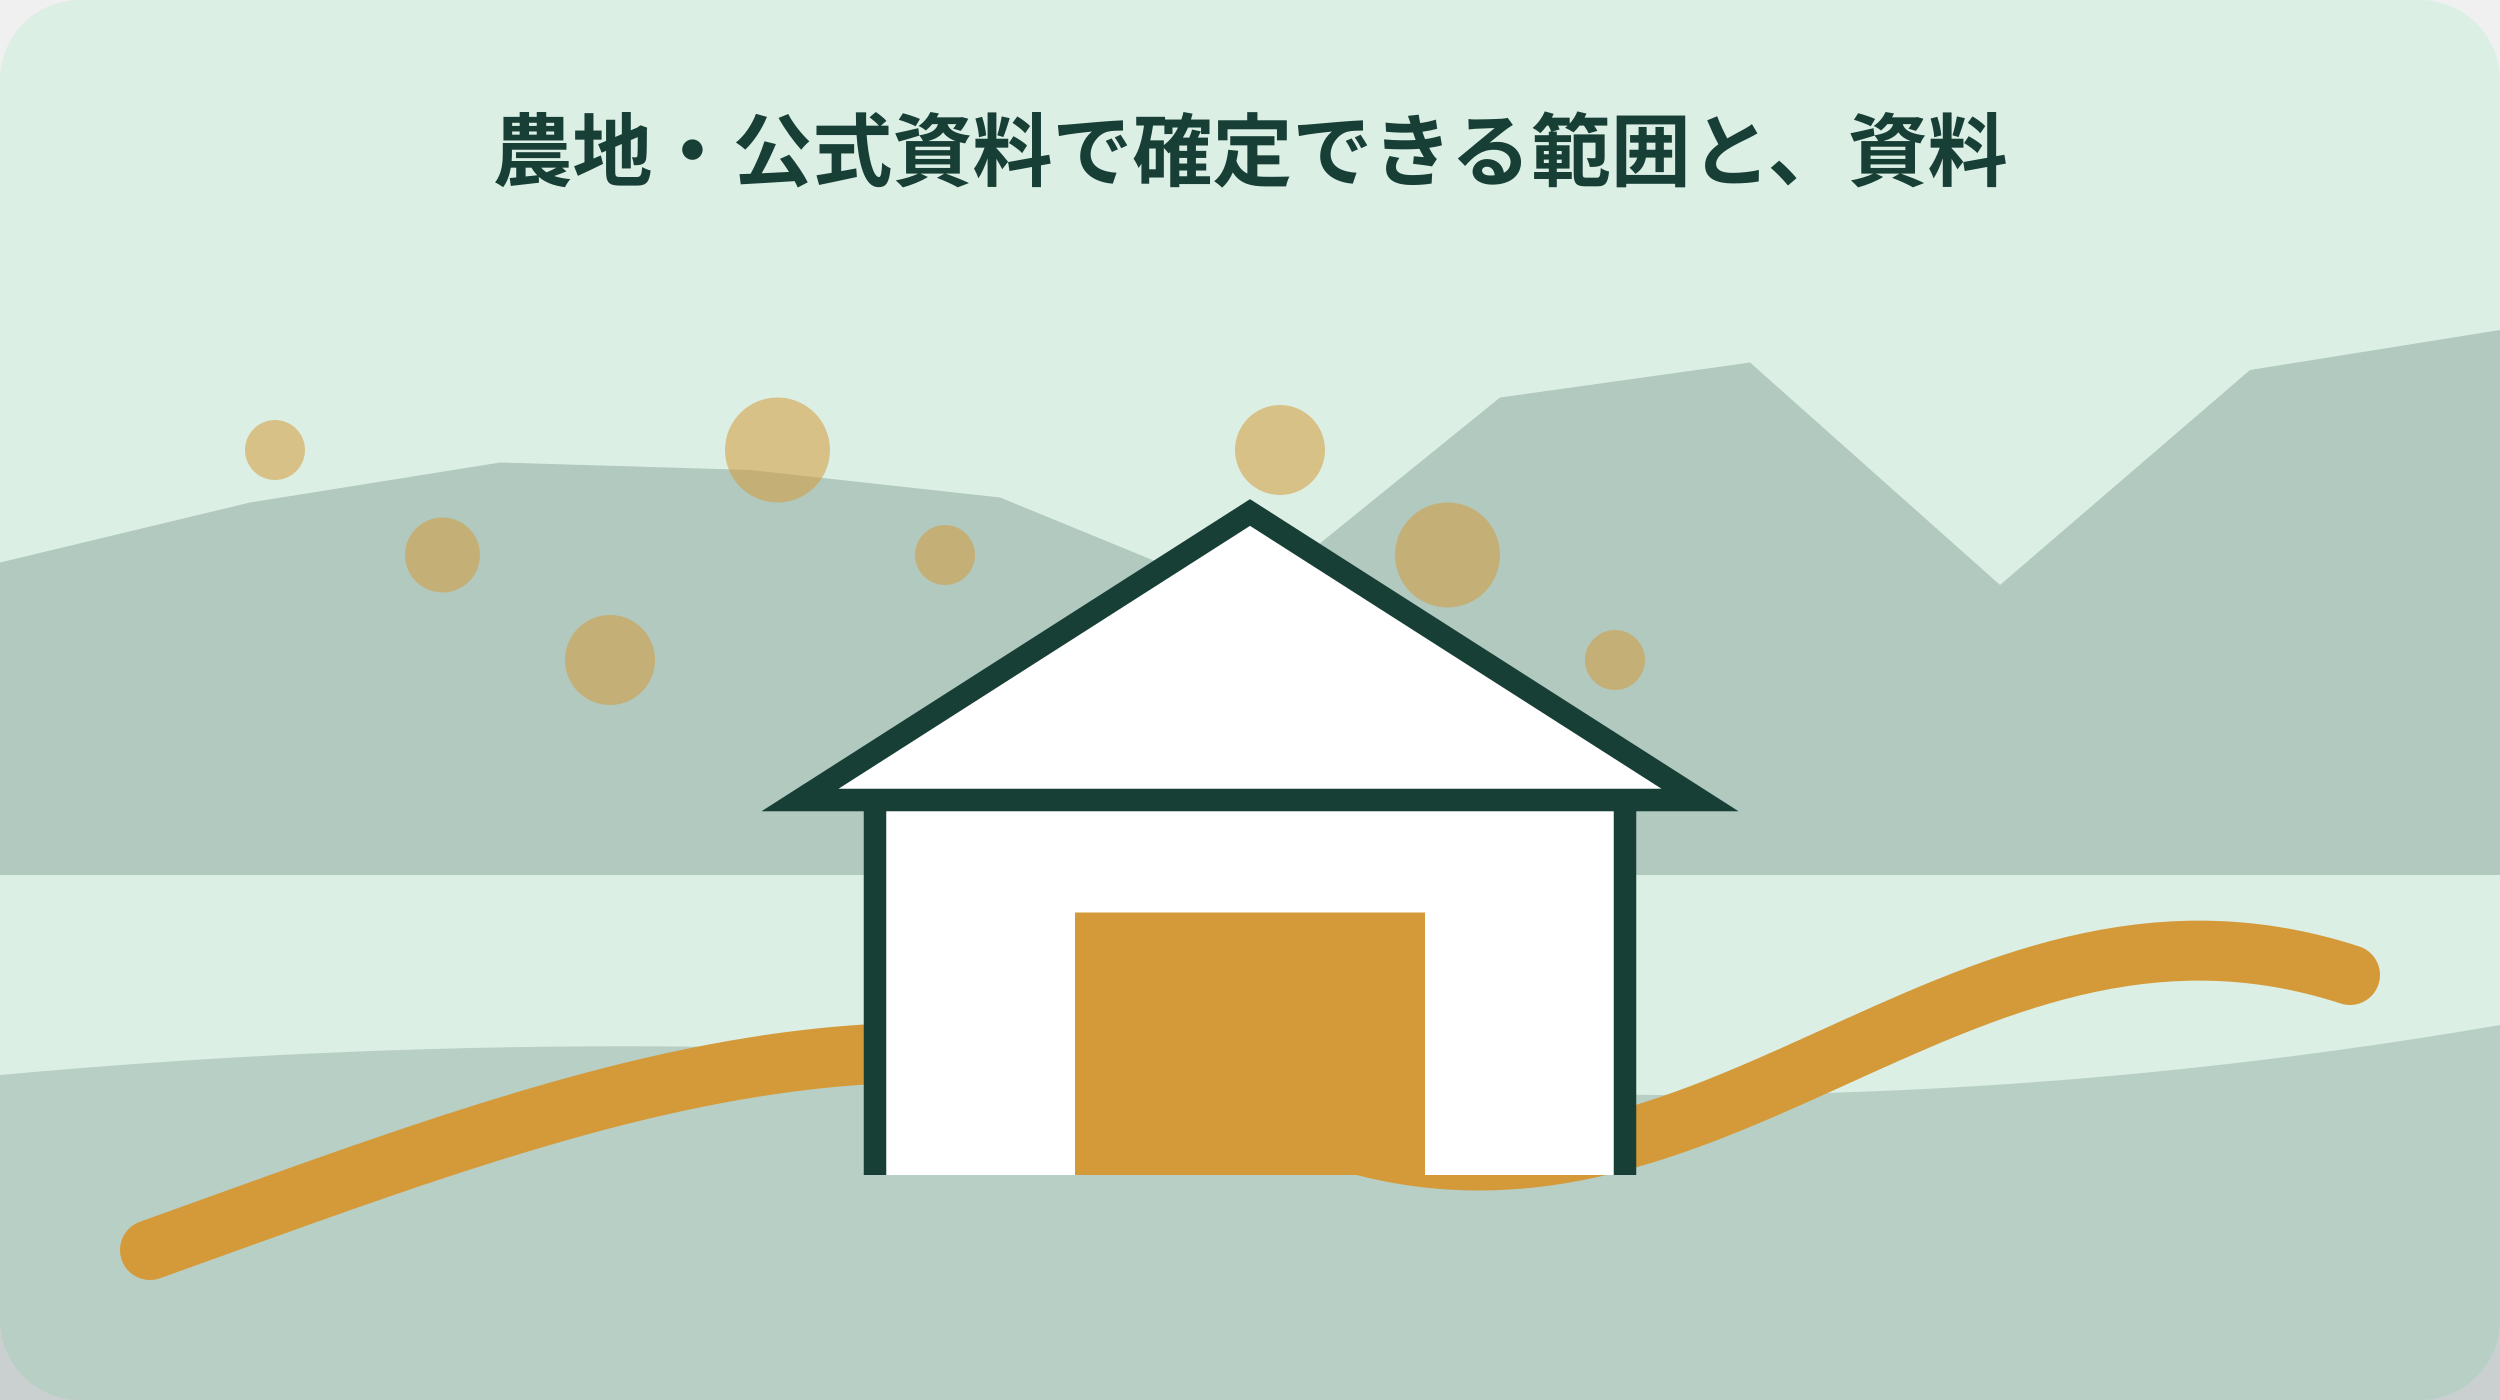
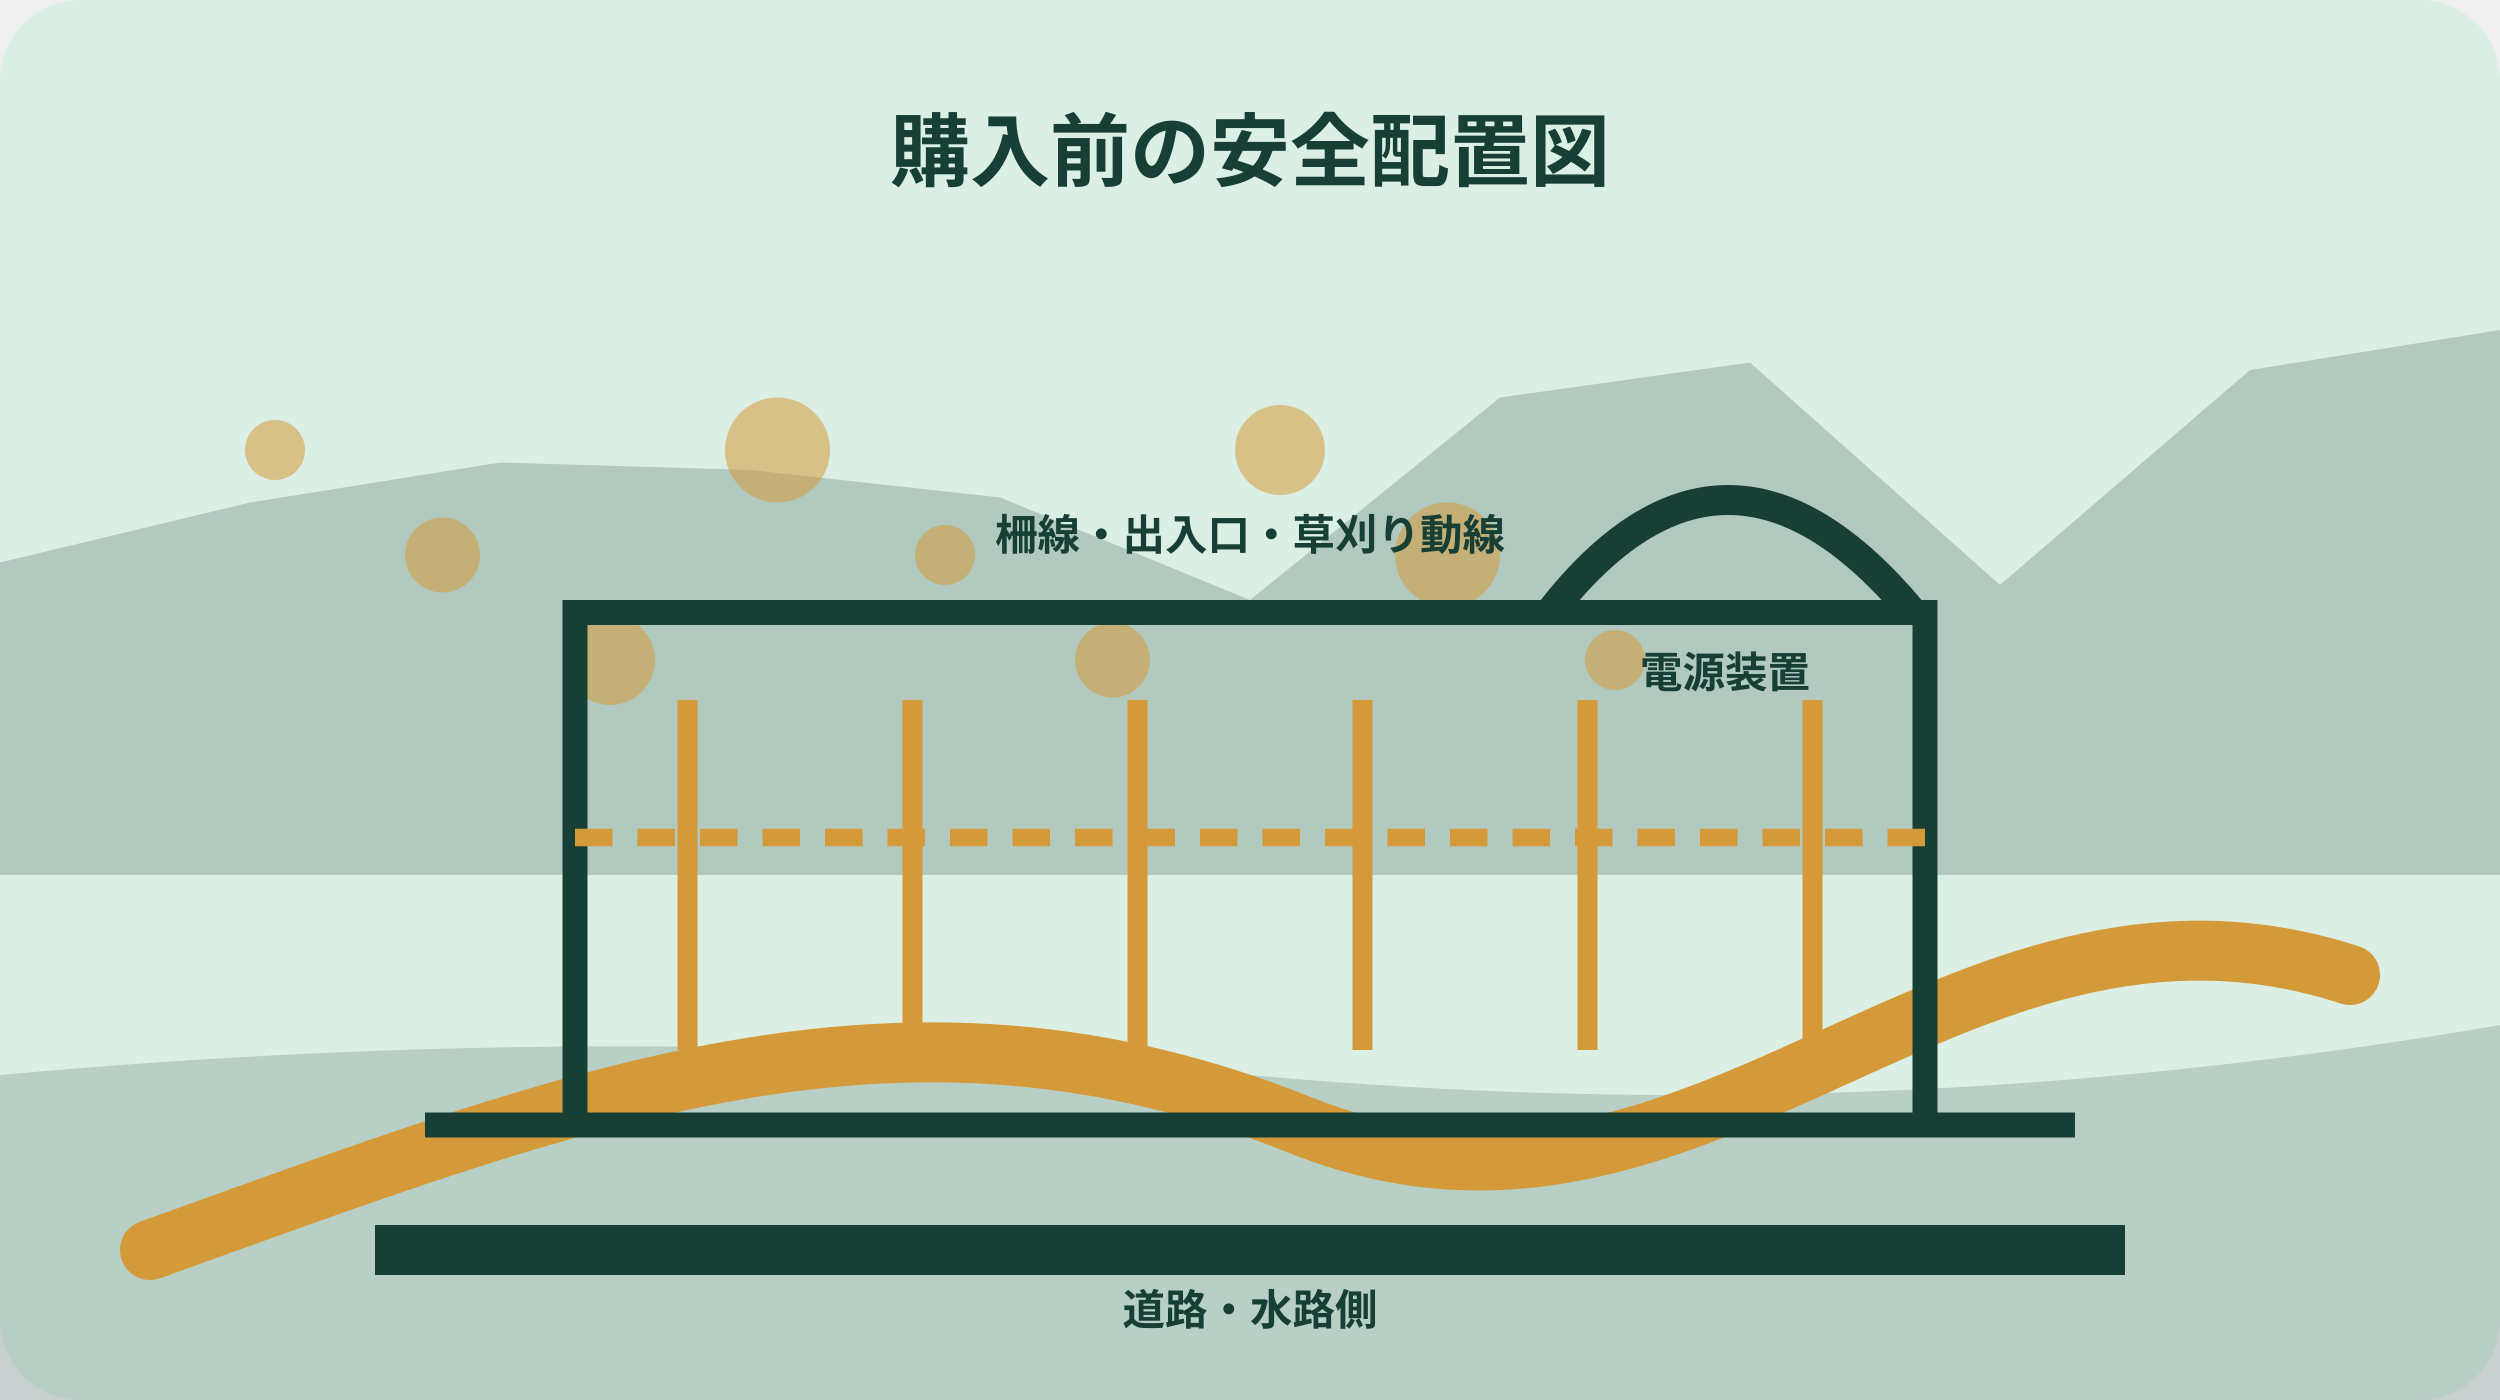
<svg xmlns="http://www.w3.org/2000/svg" width="1000" height="560" viewBox="0 0 1000 560" role="img" aria-labelledby="title desc" data-illustration="mori-editorial" data-topic-id="172" data-scene-index="1">
  <rect width="1000" height="560" rx="32" fill="#dcefe5" />
  <polygon points="0,225 100,201 200,185 300,188 400,199 500,240 600,159 700,145 800,234 900,148 1000,132 1000,350 0,350" fill="#173f36" opacity=".22" />
  <path d="M0 430 Q250 407 500 430 T1000 410 V560 H0Z" fill="#173f36" opacity=".18" />
  <path d="M60 500 C230 439 360 386 520 450 S780 338 940 390" fill="none" stroke="#d49a3a" stroke-width="24" stroke-linecap="round" />
  <circle cx="110" cy="180" r="12" fill="#d49a3a" opacity=".55" />
  <circle cx="177" cy="222" r="15" fill="#d49a3a" opacity=".55" />
  <circle cx="244" cy="264" r="18" fill="#d49a3a" opacity=".55" />
  <circle cx="311" cy="180" r="21" fill="#d49a3a" opacity=".55" />
  <circle cx="378" cy="222" r="12" fill="#d49a3a" opacity=".55" />
  <circle cx="445" cy="264" r="15" fill="#d49a3a" opacity=".55" />
  <circle cx="512" cy="180" r="18" fill="#d49a3a" opacity=".55" />
  <circle cx="579" cy="222" r="21" fill="#d49a3a" opacity=".55" />
  <circle cx="646" cy="264" r="12" fill="#d49a3a" opacity=".55" />
-   <g data-scene="culture">
-     <path d="M350 470V320h300v150M320 320h360L500 205Z" fill="#fff" stroke="#173f36" stroke-width="9" />
-     <path d="M430 470V365h140v105" fill="#d49a3a" />
+   <g data-scene="electric-fence-prepurchase-safety-layout">
+     <path d="M170 450h660M230 450V245h540v205" fill="none" stroke="#173f36" stroke-width="10" />
+     <path d="M275 420V280m90 140V280m90 140V280m90 140V280m90 140V280m90 140V280" stroke="#d49a3a" stroke-width="8" />
+     <path d="M230 335h540" stroke="#d49a3a" stroke-width="7" stroke-dasharray="15 10" />
+     <path d="M150 500h700" stroke="#173f36" stroke-width="20" />
+     <path d="M620 245q70-90 145 0" fill="none" stroke="#173f36" stroke-width="12" />
+     <g font-family="sans-serif" font-size="17" font-weight="700" fill="#173f36" text-anchor="middle">
+       <text x="500" y="220">柵線・出入口・草刈り動線</text>
+       <text x="500" y="530">道路・水路側</text>
+       <text x="690" y="275">電源装置</text>
+     </g>
  </g>
-   <text x="500" y="72" text-anchor="middle" font-family="sans-serif" font-size="32" font-weight="700" fill="#173f36">農地・公式資料で確定できる範囲と、資料</text>
+   <text x="500" y="72" text-anchor="middle" font-family="sans-serif" font-size="32" font-weight="700" fill="#173f36">購入前の安全配置図</text>
</svg>
